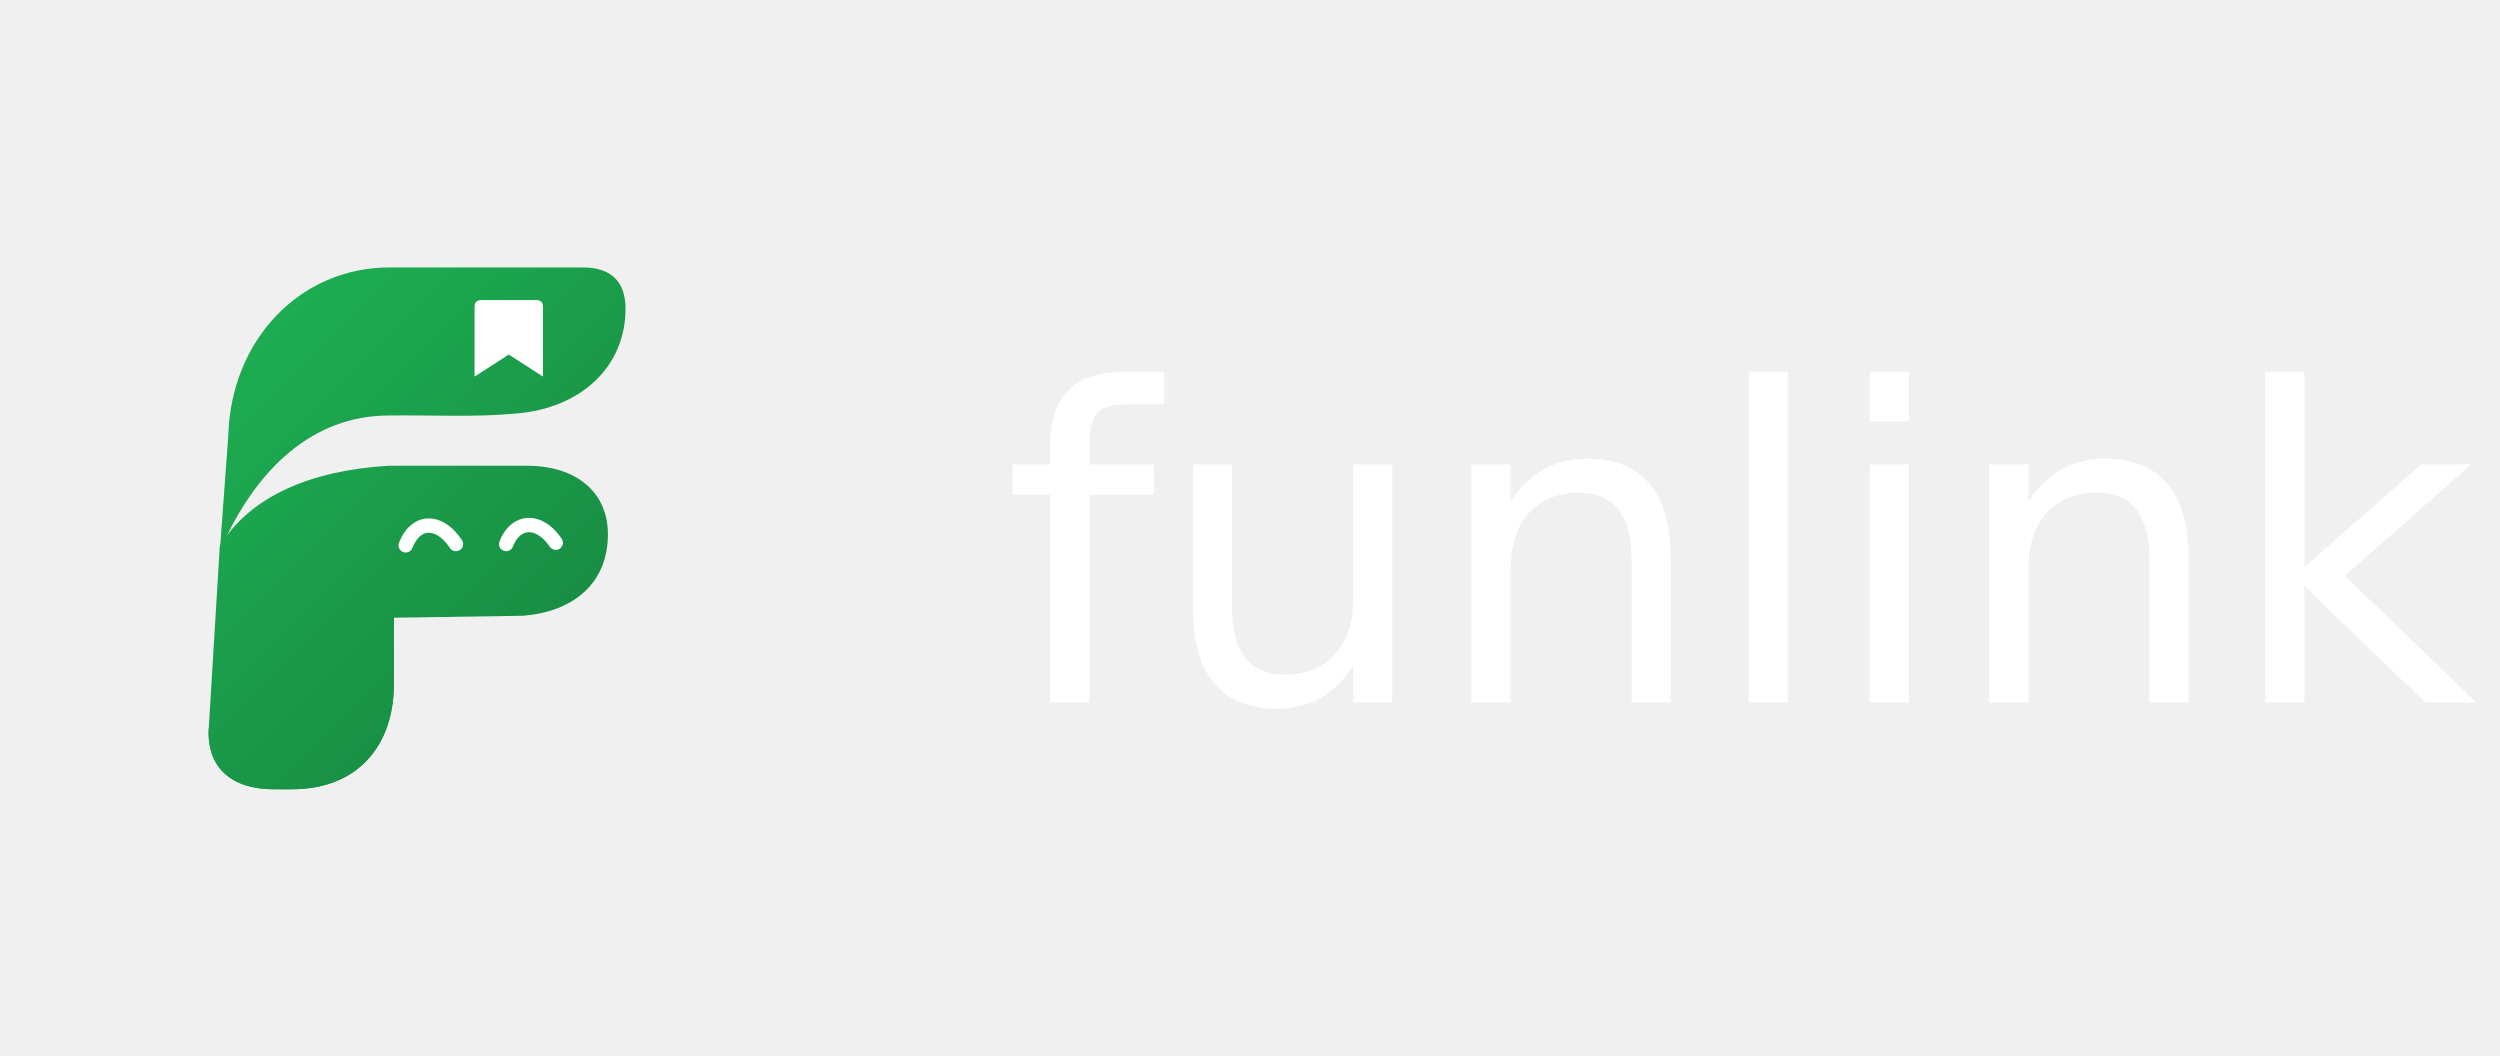
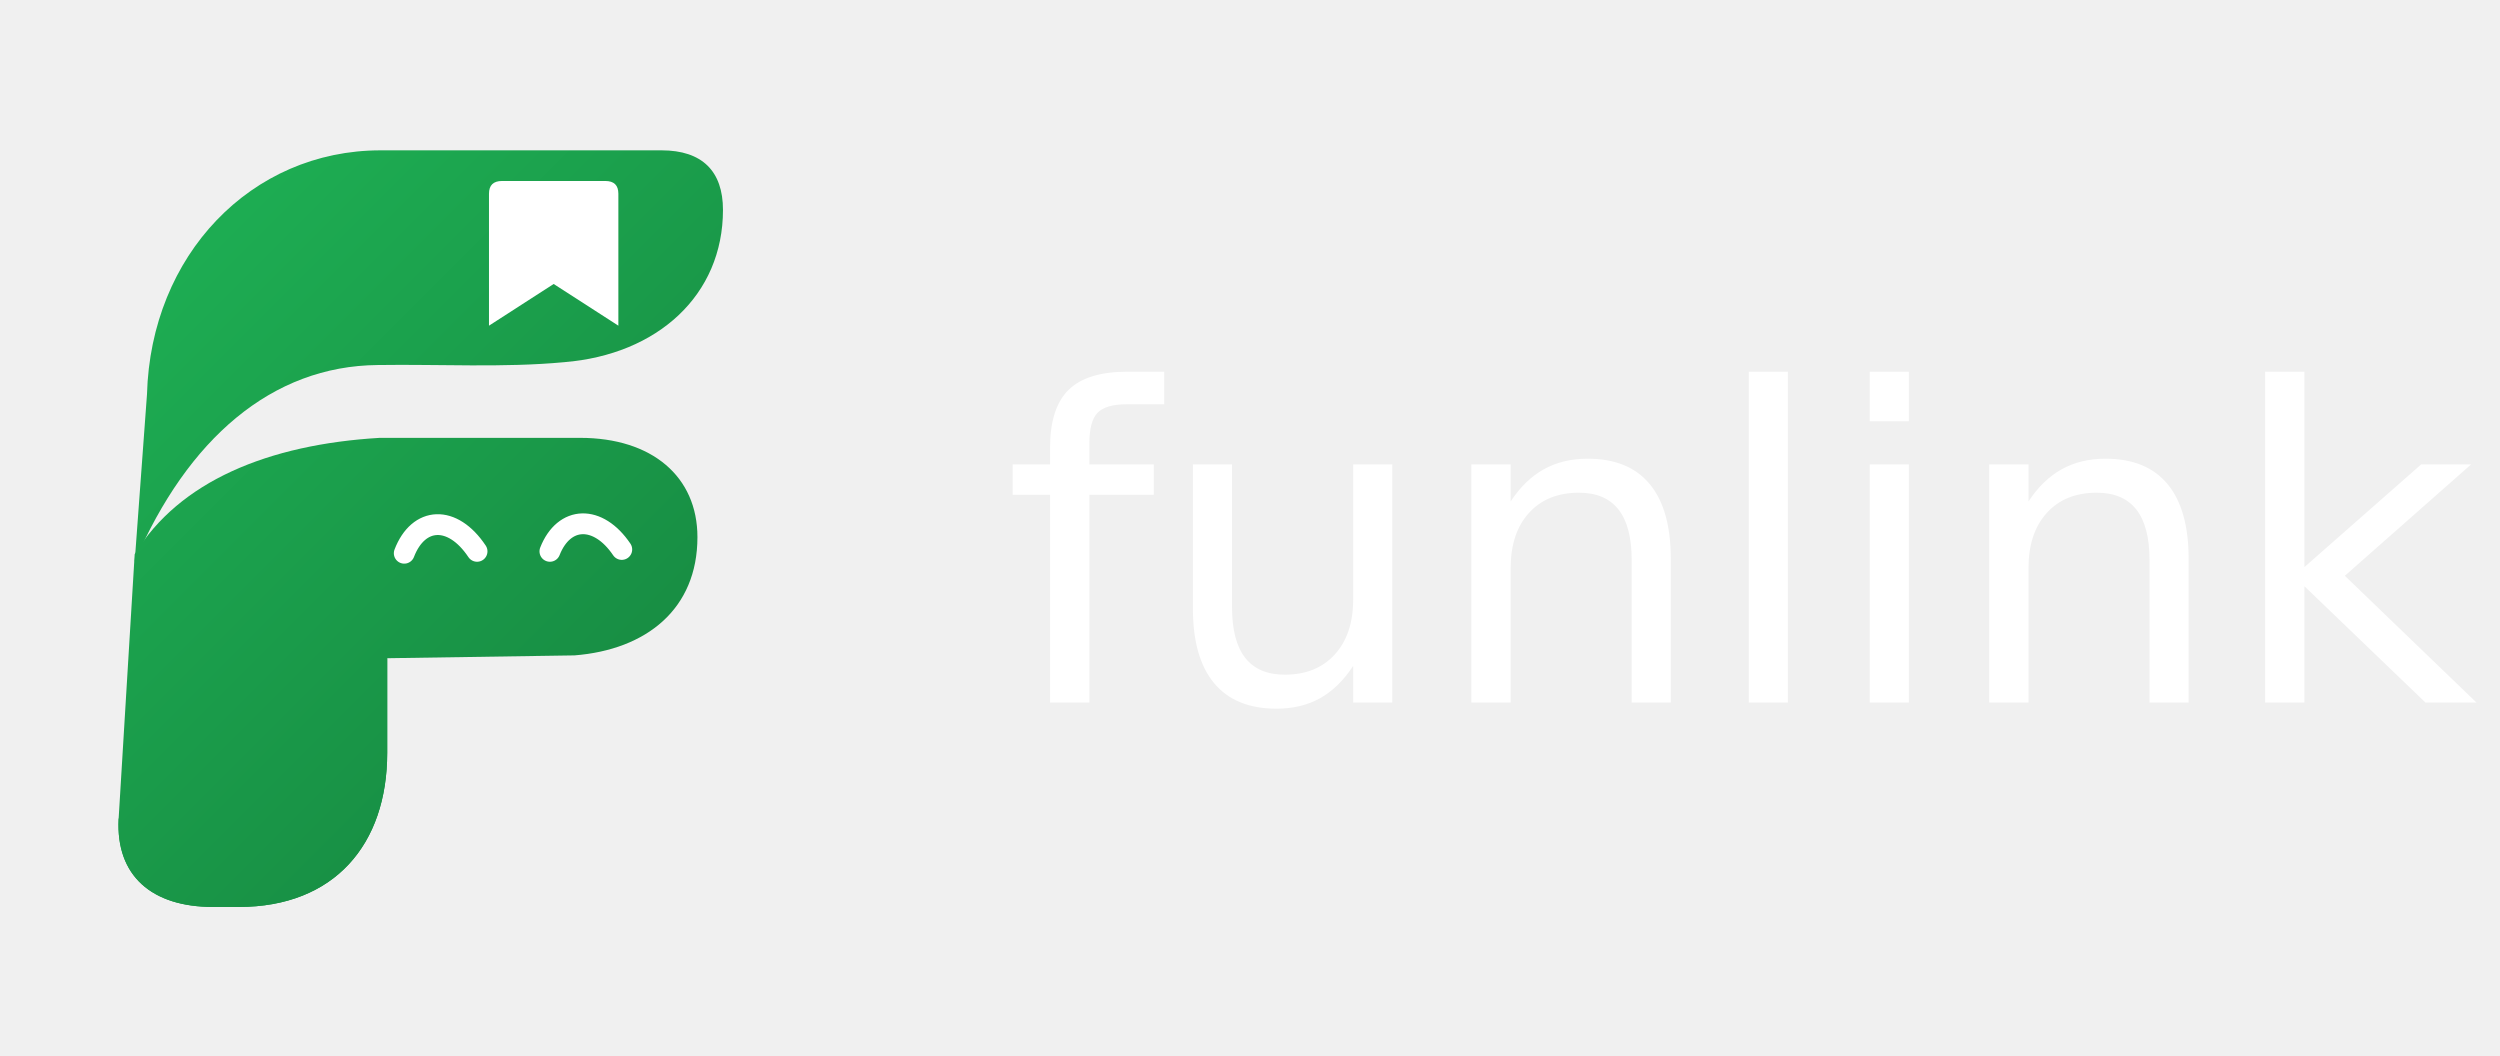
<svg xmlns="http://www.w3.org/2000/svg" viewBox="0 0 758 320" width="758" height="320" role="img" aria-label="funlink">
  <defs>
    <linearGradient id="g" x1="0" y1="0" x2="1024" y2="1024" gradientUnits="userSpaceOnUse">
      <stop offset="0" stop-color="#22C55E" />
      <stop offset="1" stop-color="#15803D" />
    </linearGradient>
  </defs>
  <g transform="translate(0,36.0) scale(0.2421875)">
-     <g transform="scale(0.8165869)">
-       <path fill="url(#g)" d="M 350 486 C 354 339 460 228 597 228 H 894 C 937 228 959 250 959 291 C 959 381 890 444 791 452 C 727 458 659 454 594 455 C 482 456 393 533 337 663 Z" />
-       <path fill="url(#g)" d="M 337 655 C 384 578 478 539 596 532 H 808 C 884 532 932 573 932 637 C 932 713 878 756 802 762 L 604 765 V 865 C 604 962 548 1028 447 1028 H 420 C 355 1028 317 995 320 935 Z" />
-       <path fill="url(#g)" d="M 320 935 C 357 840 463 768 604 765 V 865 C 604 962 548 1028 447 1028 H 420 C 355 1028 317 995 320 935 Z" />
-       <path fill="none" stroke="#FFFFFF" stroke-width="22" stroke-linecap="round" d="M 622 654 C 637 615 673 613 699 652 M 776 652 C 791 614 827 613 852 650" />
-     </g>
-     <g transform="scale(0.8165869) translate(780,336) scale(0.23) translate(-512,-512)">
-       <path fill="#FFFFFF" d="M 330 260 H 694 Q 740 260 740 305 V 770 L 512 623 L 284 770 V 305 Q 284 260 330 260 Z" />
+     <g transform="translate(512,512) scale(1.45) translate(-512,-512)">
+       <g transform="scale(0.8165869)">
+         <path fill="url(#g)" d="M 350 486 C 354 339 460 228 597 228 H 894 C 937 228 959 250 959 291 C 959 381 890 444 791 452 C 727 458 659 454 594 455 C 482 456 393 533 337 663 Z" />
+         <path fill="url(#g)" d="M 337 655 C 384 578 478 539 596 532 H 808 C 884 532 932 573 932 637 C 932 713 878 756 802 762 L 604 765 V 865 C 604 962 548 1028 447 1028 H 420 C 355 1028 317 995 320 935 Z" />
+         <path fill="url(#g)" d="M 320 935 C 357 840 463 768 604 765 V 865 C 604 962 548 1028 447 1028 H 420 C 355 1028 317 995 320 935 Z" />
+         <path fill="none" stroke="#FFFFFF" stroke-width="22" stroke-linecap="round" d="M 622 654 C 637 615 673 613 699 652 M 776 652 C 791 614 827 613 852 650" />
+       </g>
+       <g transform="scale(0.8165869) translate(780,336) scale(0.30) translate(-512,-512)">
+         <path fill="#FFFFFF" d="M 330 260 H 694 Q 740 260 740 305 V 770 L 512 623 L 284 770 V 305 Q 284 260 330 260 Z" />
+       </g>
    </g>
  </g>
  <text x="304" y="213.0" font-family="'Noto Sans SC','Source Sans 3','DejaVu Sans',sans-serif" font-size="132" font-weight="500" fill="#FFFFFF">funlink</text>
</svg>
